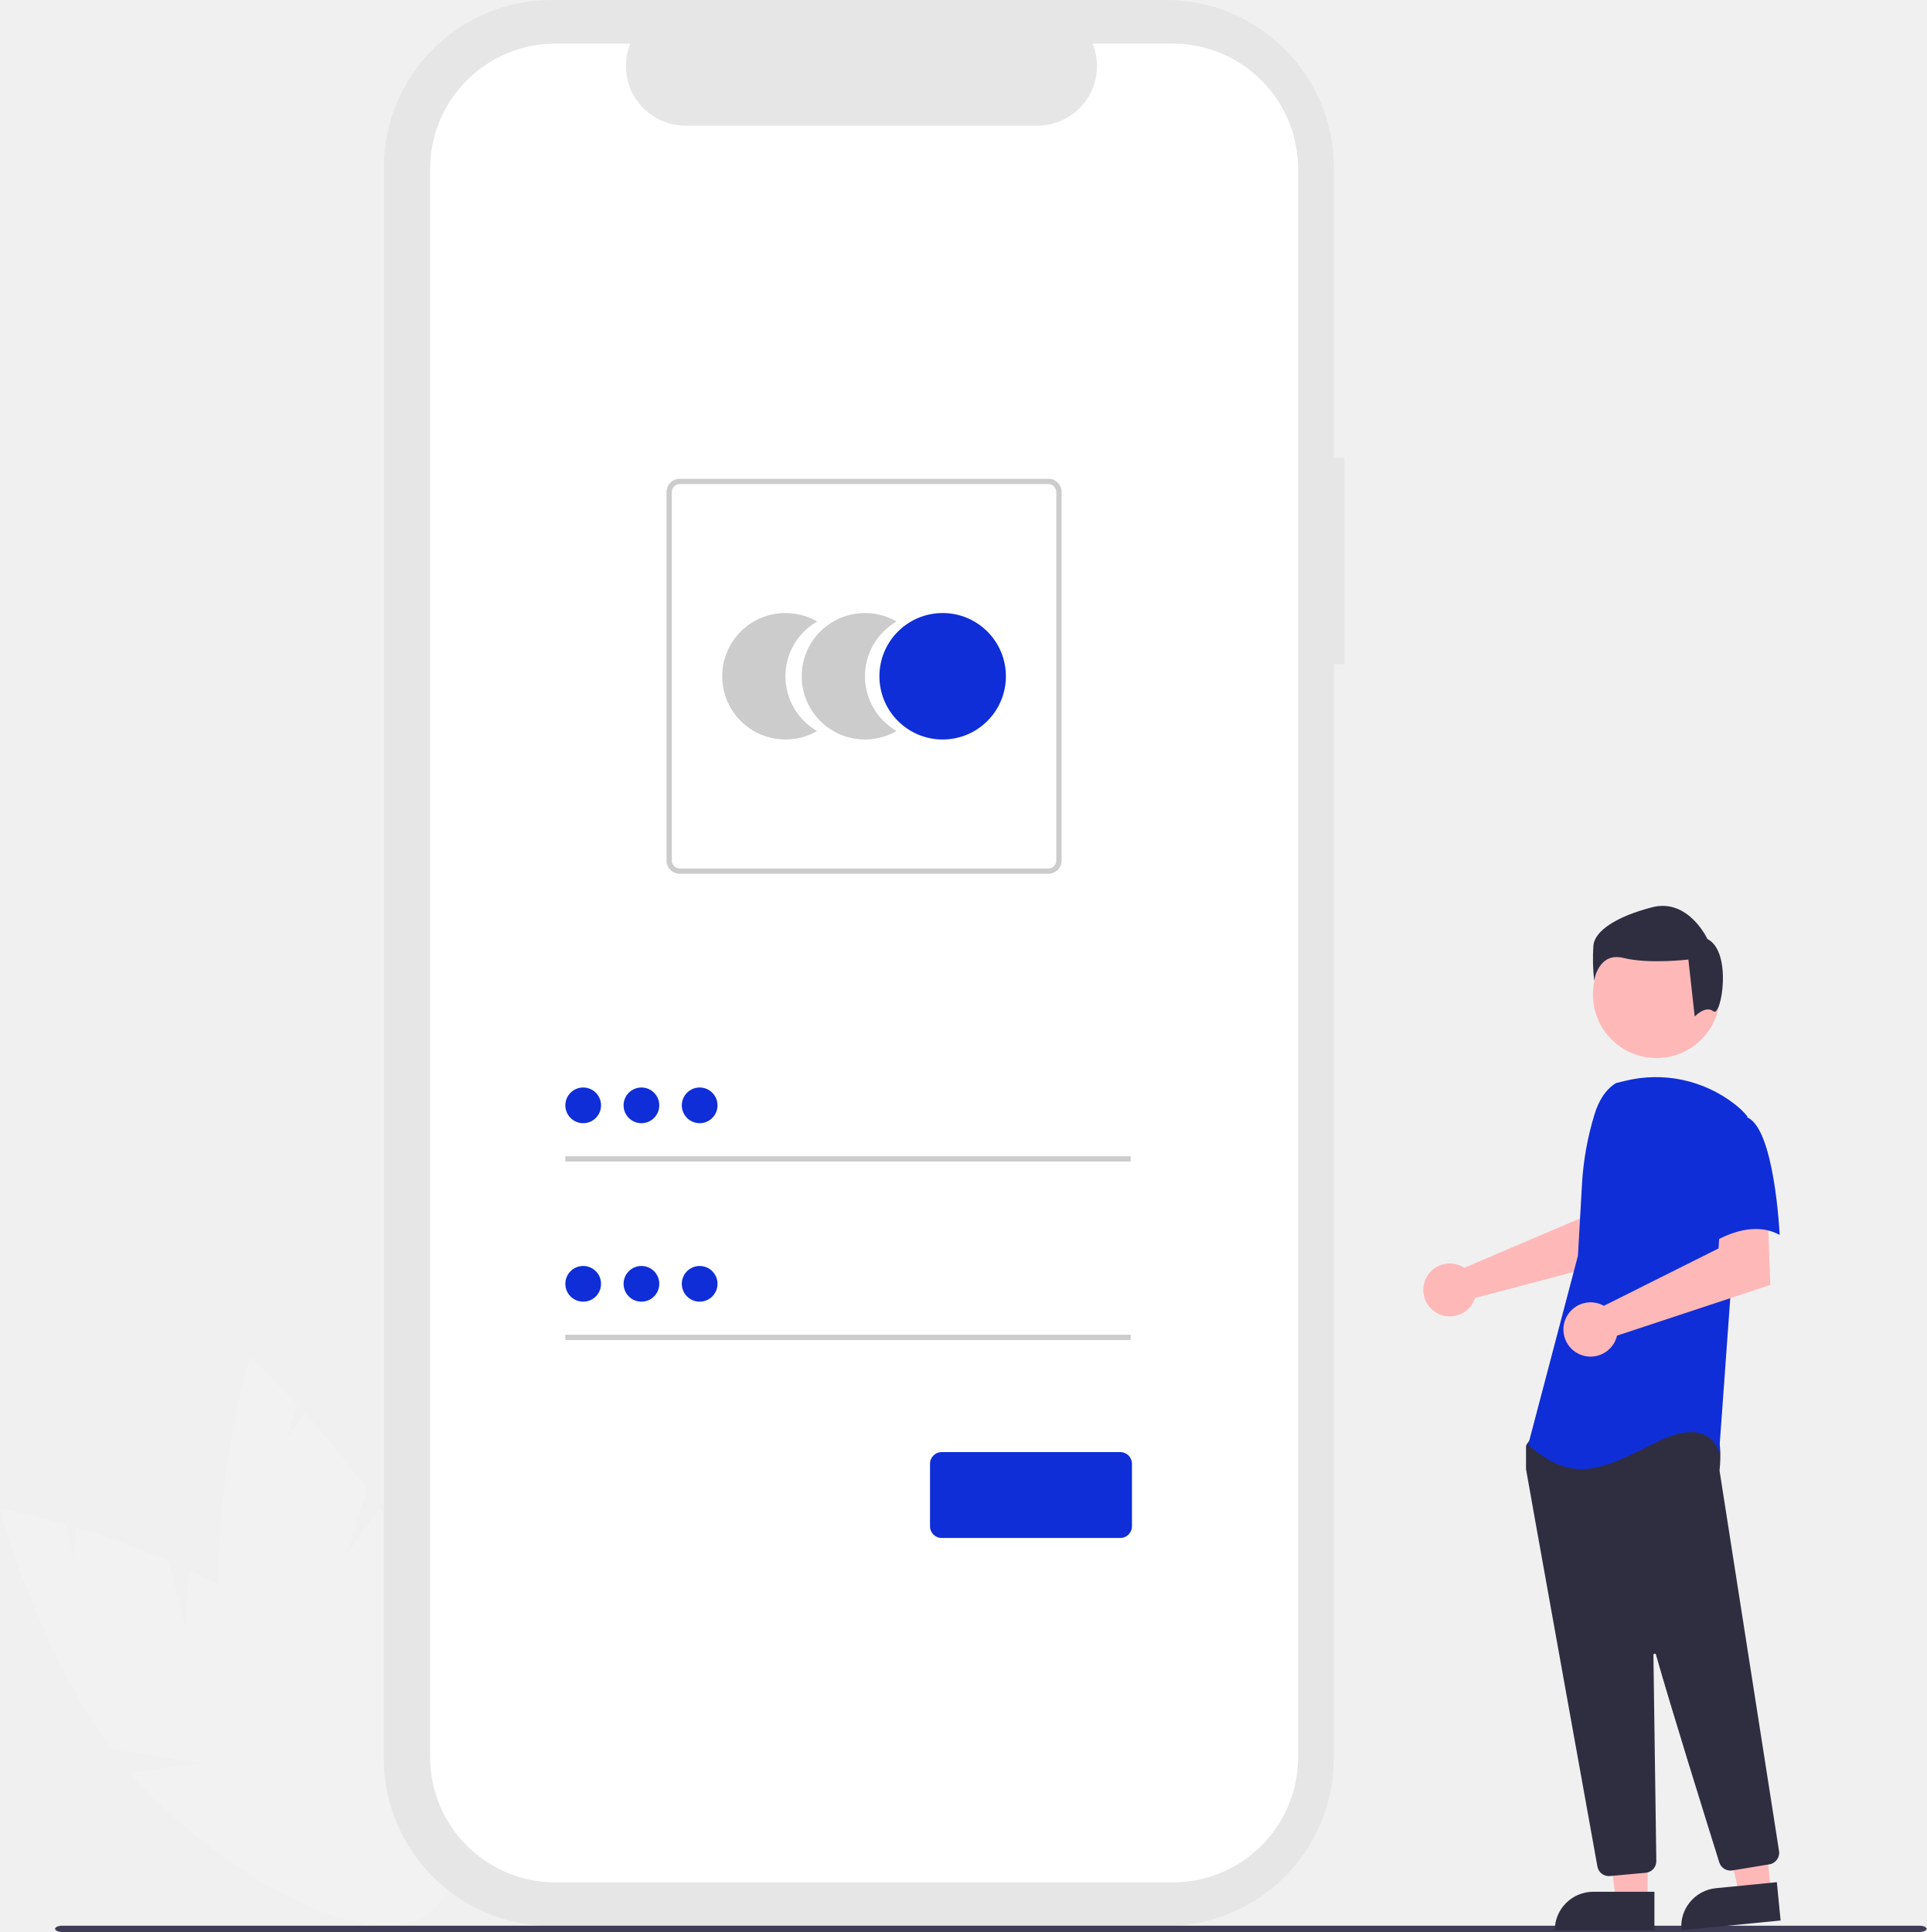
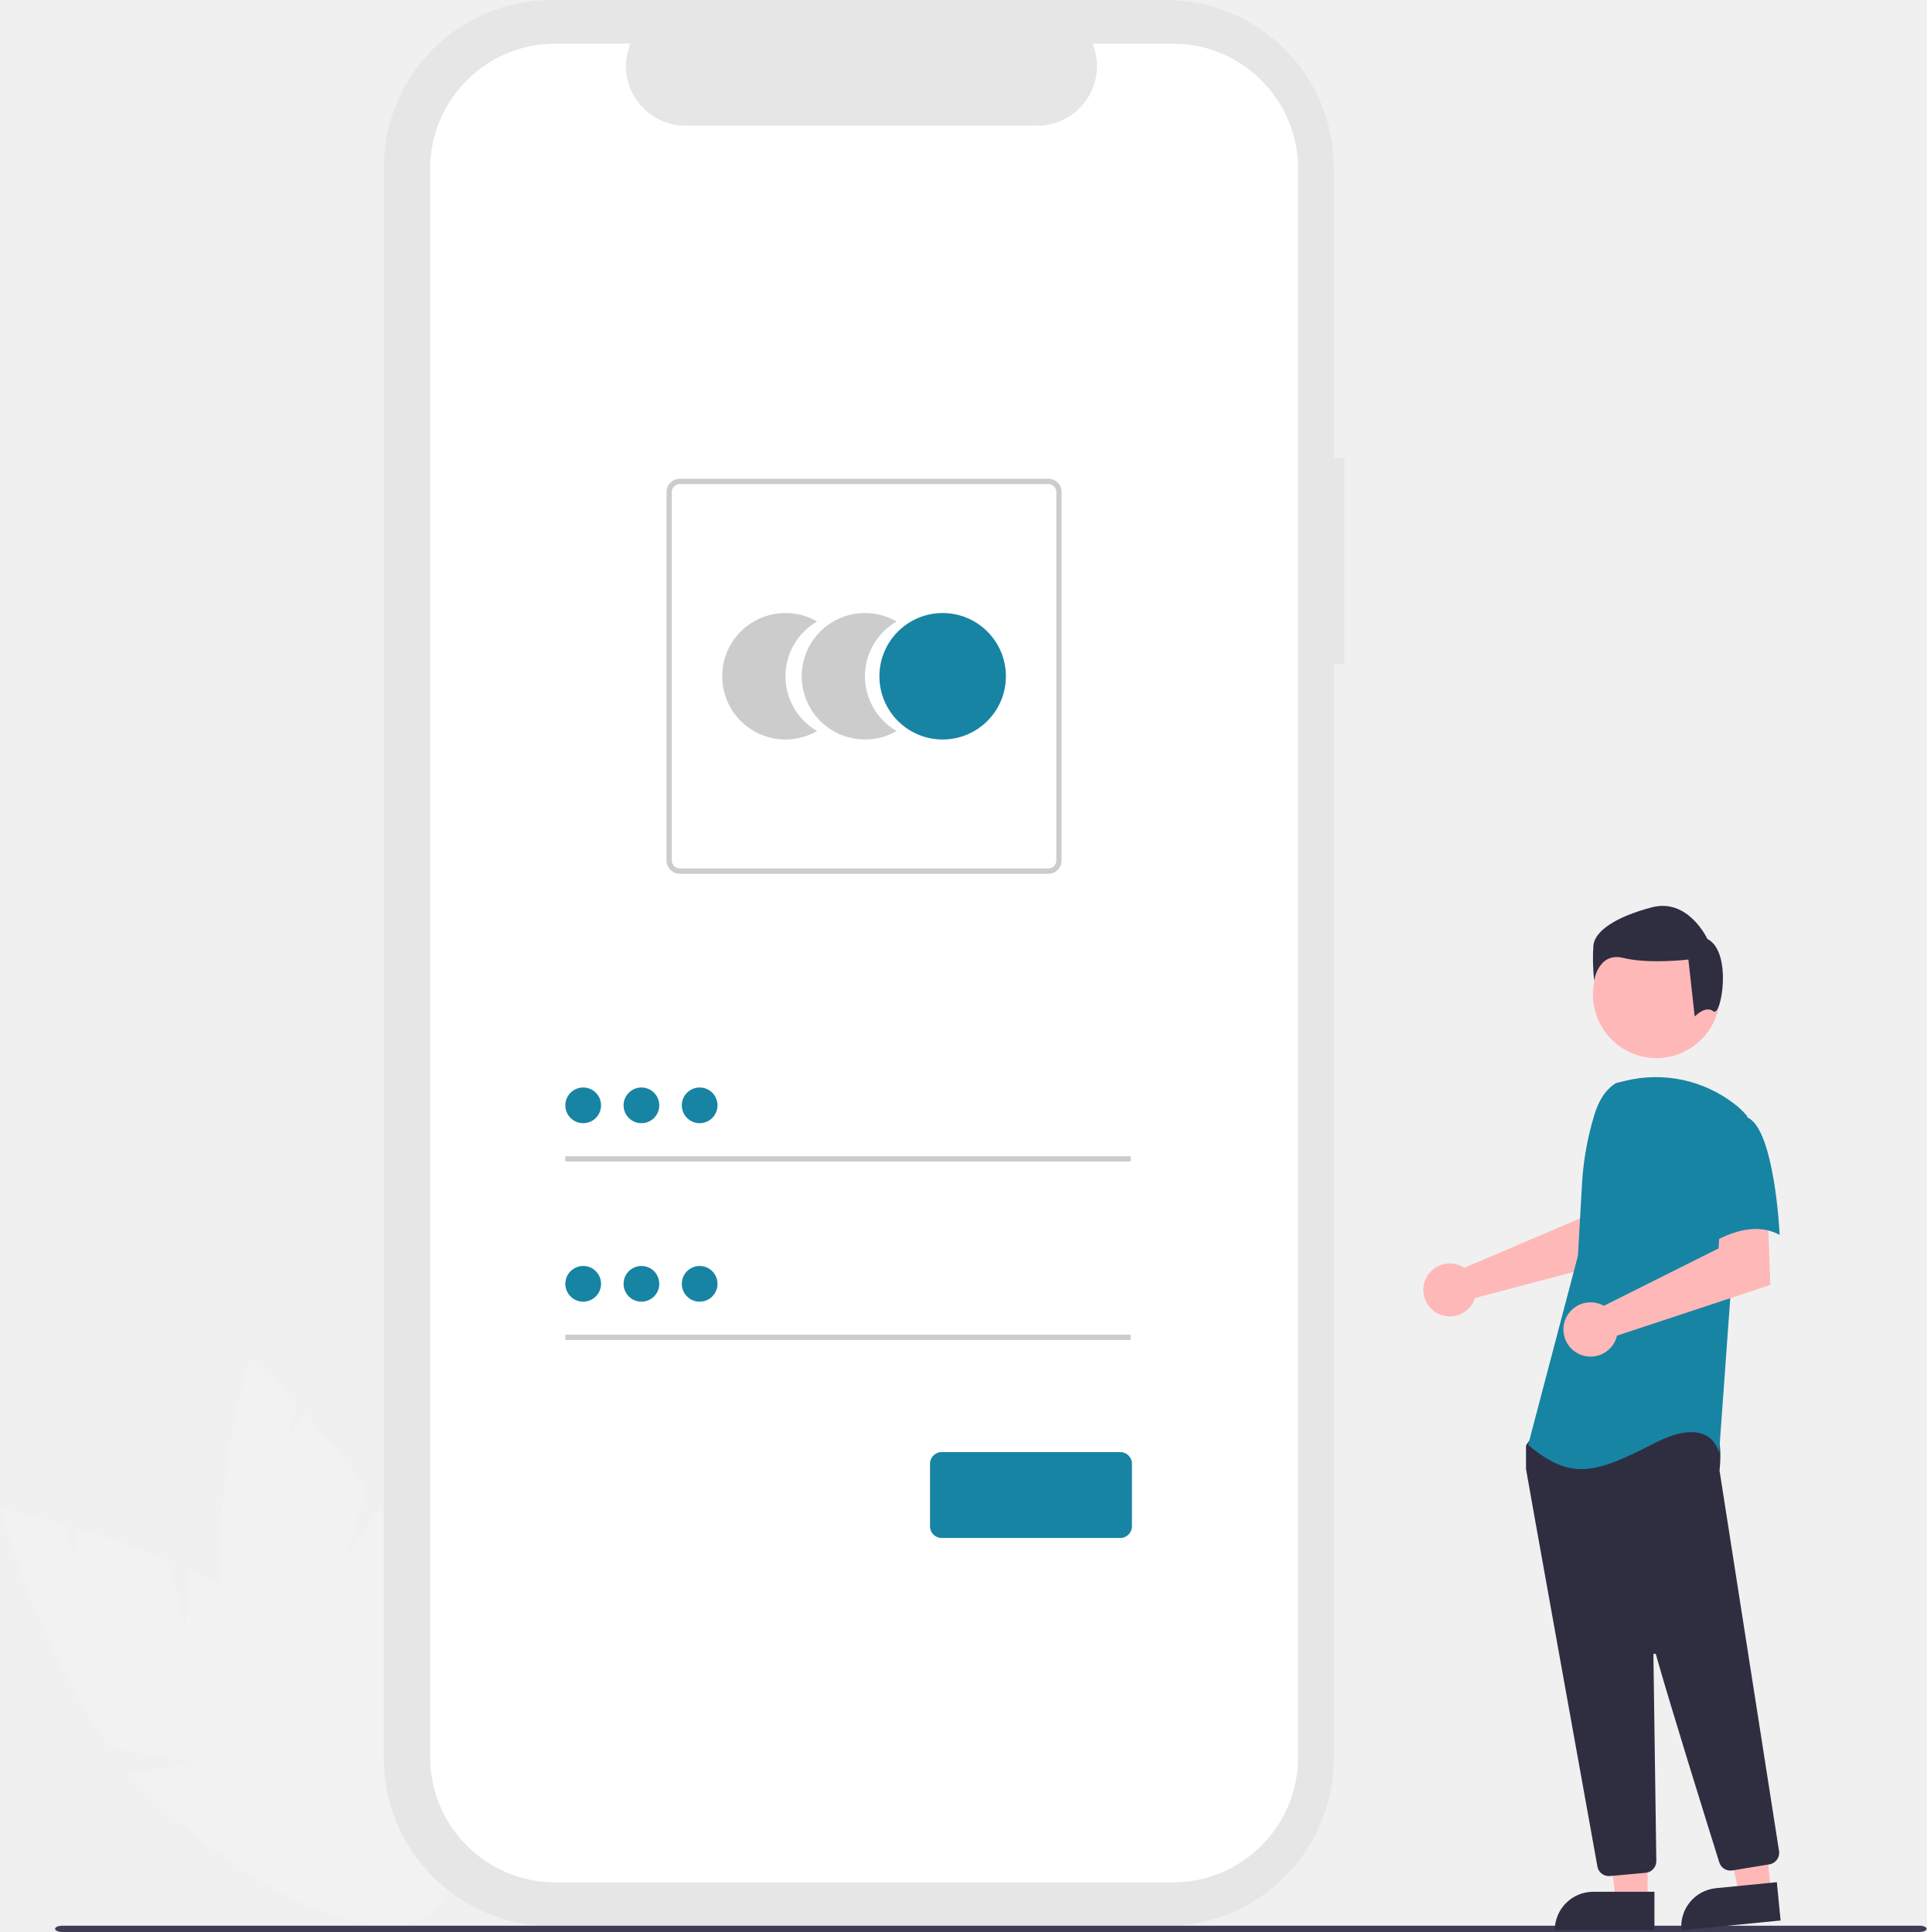
<svg xmlns="http://www.w3.org/2000/svg" id="a87032b8-5b37-4b7e-a4d9-4dbfbe394641" data-name="Layer 1" width="744.848" height="747.077" viewBox="0 0 744.848 747.077">
  <path id="fa3b9e12-7275-481e-bee9-64fd9595a50d" data-name="Path 1" d="M299.205,705.809l-6.56-25.872a335.967,335.967,0,0,0-35.643-12.788l-.828,12.024-3.358-13.247c-15.021-4.294-25.24-6.183-25.24-6.183s13.8,52.489,42.754,92.617l33.734,5.926-26.207,3.779a135.926,135.926,0,0,0,11.719,12.422c42.115,39.092,89.024,57.028,104.773,40.06s-5.625-62.412-47.74-101.5c-13.056-12.119-29.457-21.844-45.875-29.5Z" transform="translate(-227.576 -76.46149)" fill="#f2f2f2" />
  <path id="bde08021-c30f-4979-a9d8-cb90b72b5ca2" data-name="Path 2" d="M361.591,677.706l7.758-25.538a335.94,335.94,0,0,0-23.9-29.371l-6.924,9.865,3.972-13.076c-10.641-11.436-18.412-18.335-18.412-18.335s-15.315,52.067-11.275,101.384l25.815,22.51-24.392-10.312a135.919,135.919,0,0,0,3.614,16.694c15.846,55.234,46.731,94.835,68.983,88.451s27.446-56.335,11.6-111.569c-4.912-17.123-13.926-33.926-24.023-48.965Z" transform="translate(-227.576 -76.46149)" fill="#f2f2f2" />
  <path id="b3ac2088-de9b-4f7f-bc99-0ed9705c1a9d" data-name="Path 22" d="M747.327,253.445h-4.092v-112.1a64.883,64.883,0,0,0-64.883-64.883H440.845a64.883,64.883,0,0,0-64.883,64.883v615a64.883,64.883,0,0,0,64.883,64.883H678.352a64.883,64.883,0,0,0,64.882-64.883v-423.105h4.092Z" transform="translate(-227.576 -76.46149)" fill="#e6e6e6" />
  <path id="b2715b96-3117-487c-acc0-20904544b5b7" data-name="Path 23" d="M680.97,93.335h-31a23.02,23.02,0,0,1-21.316,31.714H492.589a23.02,23.02,0,0,1-21.314-31.714H442.319a48.454,48.454,0,0,0-48.454,48.454v614.107a48.454,48.454,0,0,0,48.454,48.454H680.97a48.454,48.454,0,0,0,48.454-48.454h0V141.788a48.454,48.454,0,0,0-48.454-48.453Z" transform="translate(-227.576 -76.46149)" fill="#fff" />
  <path id="b06d66ec-6c84-45dd-8c27-1263a6253192" data-name="Path 6" d="M531.234,337.965a24.437,24.437,0,0,1,12.23-21.174,24.45,24.45,0,1,0,0,42.345A24.434,24.434,0,0,1,531.234,337.965Z" transform="translate(-227.576 -76.46149)" fill="#ccc" />
  <path id="e73810fe-4cf4-40cc-8c7c-ca544ce30bd4" data-name="Path 7" d="M561.971,337.965a24.436,24.436,0,0,1,12.23-21.174,24.45,24.45,0,1,0,0,42.345A24.434,24.434,0,0,1,561.971,337.965Z" transform="translate(-227.576 -76.46149)" fill="#ccc" />
-   <circle id="a4813fcf-056e-4514-bb8b-e6506f49341f" data-name="Ellipse 1" cx="364.434" cy="261.502" r="24.45" fill="#0f2ed8" />
+   <circle id="a4813fcf-056e-4514-bb8b-e6506f49341f" data-name="Ellipse 1" cx="364.434" cy="261.502" r="24.45" fill="#1784a4" />
  <path id="bbe451c3-febc-41ba-8083-4c8307a2e73e" data-name="Path 8" d="M632.872,414.33h-142.5a5.123,5.123,0,0,1-5.117-5.117v-142.5a5.123,5.123,0,0,1,5.117-5.117h142.5a5.123,5.123,0,0,1,5.117,5.117v142.5A5.123,5.123,0,0,1,632.872,414.33Zm-142.5-150.686a3.073,3.073,0,0,0-3.07,3.07v142.5a3.073,3.073,0,0,0,3.07,3.07h142.5a3.073,3.073,0,0,0,3.07-3.07v-142.5a3.073,3.073,0,0,0-3.07-3.07Z" transform="translate(-227.576 -76.46149)" fill="#ccc" />
  <rect id="bb28937d-932f-4fdf-befe-f406e51091fe" data-name="Rectangle 1" x="218.562" y="447.102" width="218.552" height="2.047" fill="#ccc" />
-   <circle id="fcef55fc-4968-45b2-93bb-1a1080c85fc7" data-name="Ellipse 2" cx="225.464" cy="427.42" r="6.902" fill="#0f2ed8" />
+   <circle id="fcef55fc-4968-45b2-93bb-1a1080c85fc7" data-name="Ellipse 2" cx="225.464" cy="427.42" r="6.902" fill="#1784a4" />
  <rect id="ff33d889-4c74-4b91-85ef-b4882cc8fe76" data-name="Rectangle 2" x="218.562" y="516.118" width="218.552" height="2.047" fill="#ccc" />
-   <circle id="e8fa0310-b872-4adf-aedd-0c6eda09f3b8" data-name="Ellipse 3" cx="225.464" cy="496.437" r="6.902" fill="#0f2ed8" />
-   <path d="M660.69,671.172H591.622a4.505,4.505,0,0,1-4.5-4.5v-24.208a4.505,4.505,0,0,1,4.5-4.5h69.068a4.505,4.505,0,0,1,4.5,4.5v24.208A4.505,4.505,0,0,1,660.69,671.172Z" transform="translate(-227.576 -76.46149)" fill="#0f2ed8" />
-   <circle id="e12ee00d-aa4a-4413-a013-11d20b7f97f7" data-name="Ellipse 7" cx="247.978" cy="427.42" r="6.902" fill="#0f2ed8" />
-   <circle id="f58f497e-6949-45c8-be5f-eee2aa0f6586" data-name="Ellipse 8" cx="270.492" cy="427.42" r="6.902" fill="#0f2ed8" />
-   <circle id="b4d4939a-c6e6-4f4d-ba6c-e8b05485017d" data-name="Ellipse 9" cx="247.978" cy="496.437" r="6.902" fill="#0f2ed8" />
-   <circle id="aff120b1-519b-4e96-ac87-836aa55663de" data-name="Ellipse 10" cx="270.492" cy="496.437" r="6.902" fill="#0f2ed8" />
+   <circle id="e8fa0310-b872-4adf-aedd-0c6eda09f3b8" data-name="Ellipse 3" cx="225.464" cy="496.437" r="6.902" fill="#1784a4" />
+   <path d="M660.69,671.172H591.622a4.505,4.505,0,0,1-4.5-4.5v-24.208a4.505,4.505,0,0,1,4.5-4.5h69.068a4.505,4.505,0,0,1,4.5,4.5v24.208A4.505,4.505,0,0,1,660.69,671.172Z" transform="translate(-227.576 -76.46149)" fill="#1784a4" />
+   <circle id="e12ee00d-aa4a-4413-a013-11d20b7f97f7" data-name="Ellipse 7" cx="247.978" cy="427.42" r="6.902" fill="#1784a4" />
+   <circle id="f58f497e-6949-45c8-be5f-eee2aa0f6586" data-name="Ellipse 8" cx="270.492" cy="427.42" r="6.902" fill="#1784a4" />
+   <circle id="b4d4939a-c6e6-4f4d-ba6c-e8b05485017d" data-name="Ellipse 9" cx="247.978" cy="496.437" r="6.902" fill="#1784a4" />
+   <circle id="aff120b1-519b-4e96-ac87-836aa55663de" data-name="Ellipse 10" cx="270.492" cy="496.437" r="6.902" fill="#1784a4" />
  <path id="f1094013-1297-477a-ac57-08eac07c4bd5" data-name="Path 88" d="M969.642,823.539H251.656c-1.537,0-2.782-.546-2.782-1.218s1.245-1.219,2.782-1.219H969.642c1.536,0,2.782.546,2.782,1.219S971.178,823.539,969.642,823.539Z" transform="translate(-227.576 -76.46149)" fill="#3f3d56" />
  <path d="M792.253,565.923a10.094,10.094,0,0,1,1.411.787l44.852-19.143,1.601-11.815,17.922-.11-1.059,27.098-59.2,15.656a10.608,10.608,0,0,1-.447,1.208,10.235,10.235,0,1,1-5.079-13.682Z" transform="translate(-227.576 -76.46149)" fill="#ffb8b8" />
  <polygon points="636.98 735.021 624.72 735.021 618.888 687.733 636.982 687.734 636.98 735.021" fill="#ffb8b8" />
  <path d="M615.963,731.518h23.644a0,0,0,0,1,0,0v14.887a0,0,0,0,1,0,0H601.076a0,0,0,0,1,0,0v0A14.887,14.887,0,0,1,615.963,731.518Z" fill="#2f2e41" />
  <polygon points="684.66 731.557 672.459 732.759 662.018 686.271 680.025 684.497 684.66 731.557" fill="#ffb8b8" />
  <path d="M891.686,806.128h23.644a0,0,0,0,1,0,0v14.887a0,0,0,0,1,0,0H876.799a0,0,0,0,1,0,0v0A14.887,14.887,0,0,1,891.686,806.128Z" transform="translate(-303.0087 15.2906) rotate(-5.62529)" fill="#2f2e41" />
  <circle cx="640.393" cy="384.574" r="24.561" fill="#ffb8b8" />
  <path d="M849.556,801.919a4.471,4.471,0,0,1-4.415-3.697c-6.346-35.226-27.088-150.405-27.584-153.596a1.427,1.427,0,0,1-.016-.222v-8.588a1.489,1.489,0,0,1,.279-.872l2.74-3.838a1.478,1.478,0,0,1,1.144-.625c15.622-.732,66.784-2.879,69.256.209h0c2.482,3.104,1.605,12.507,1.404,14.36l.01.193,22.985,146.995a4.512,4.512,0,0,1-3.715,5.135l-14.356,2.365a4.521,4.521,0,0,1-5.025-3.093c-4.44-14.188-19.329-61.918-24.489-80.387a.499.499,0,0,0-.98.139c.258,17.605.881,62.523,1.096,78.037l.023,1.671a4.518,4.518,0,0,1-4.093,4.536l-13.844,1.258C849.836,801.914,849.695,801.919,849.556,801.919Z" transform="translate(-227.576 -76.46149)" fill="#2f2e41" />
-   <path id="ae7af94f-88d7-4204-9f07-e3651de85c05" data-name="Path 99" d="M852.381,495.254c-4.286,2.548-6.851,7.23-8.323,11.995a113.681,113.681,0,0,0-4.884,27.159l-1.556,27.6-19.255,73.17c16.689,14.121,26.315,10.912,48.78-.639s25.032,3.851,25.032,3.851l4.492-62.258,6.418-68.032a30.164,30.164,0,0,0-4.861-4.674,49.658,49.658,0,0,0-42.442-8.995Z" transform="translate(-227.576 -76.46149)" fill="#0f2ed8" />
+   <path id="ae7af94f-88d7-4204-9f07-e3651de85c05" data-name="Path 99" d="M852.381,495.254c-4.286,2.548-6.851,7.23-8.323,11.995a113.681,113.681,0,0,0-4.884,27.159l-1.556,27.6-19.255,73.17c16.689,14.121,26.315,10.912,48.78-.639s25.032,3.851,25.032,3.851l4.492-62.258,6.418-68.032a30.164,30.164,0,0,0-4.861-4.674,49.658,49.658,0,0,0-42.442-8.995Z" transform="translate(-227.576 -76.46149)" fill="#1784a4" />
  <path d="M846.127,580.7a10.526,10.526,0,0,1,1.501.704l44.348-22.197.736-12.026,18.294-1.261.98,27.413L852.72,592.932a10.496,10.496,0,1,1-6.593-12.232Z" transform="translate(-227.576 -76.46149)" fill="#ffb8b8" />
-   <path id="a6768b0e-63d0-4b31-8462-9b2e0b00f0fd" data-name="Path 101" d="M902.766,508.412c10.912,3.851,12.834,45.574,12.834,45.574-12.837-7.06-28.241,4.493-28.241,4.493s-3.209-10.912-7.06-25.032a24.53,24.53,0,0,1,5.134-23.106S891.854,504.558,902.766,508.412Z" transform="translate(-227.576 -76.46149)" fill="#0f2ed8" />
+   <path id="a6768b0e-63d0-4b31-8462-9b2e0b00f0fd" data-name="Path 101" d="M902.766,508.412c10.912,3.851,12.834,45.574,12.834,45.574-12.837-7.06-28.241,4.493-28.241,4.493s-3.209-10.912-7.06-25.032a24.53,24.53,0,0,1,5.134-23.106S891.854,504.558,902.766,508.412Z" transform="translate(-227.576 -76.46149)" fill="#1784a4" />
  <path id="bfd7963f-0cf8-4885-9d3a-2c00bccda2e3" data-name="Path 102" d="M889.991,467.531c-3.06-2.448-7.235,2.002-7.235,2.002l-2.448-22.033s-15.301,1.833-25.093-.612-11.323,8.875-11.323,8.875a78.58,78.58,0,0,1-.306-13.771c.612-5.508,8.568-11.017,22.645-14.689S887.652,439.543,887.652,439.543C897.445,444.439,893.051,469.979,889.991,467.531Z" transform="translate(-227.576 -76.46149)" fill="#2f2e41" />
</svg>
